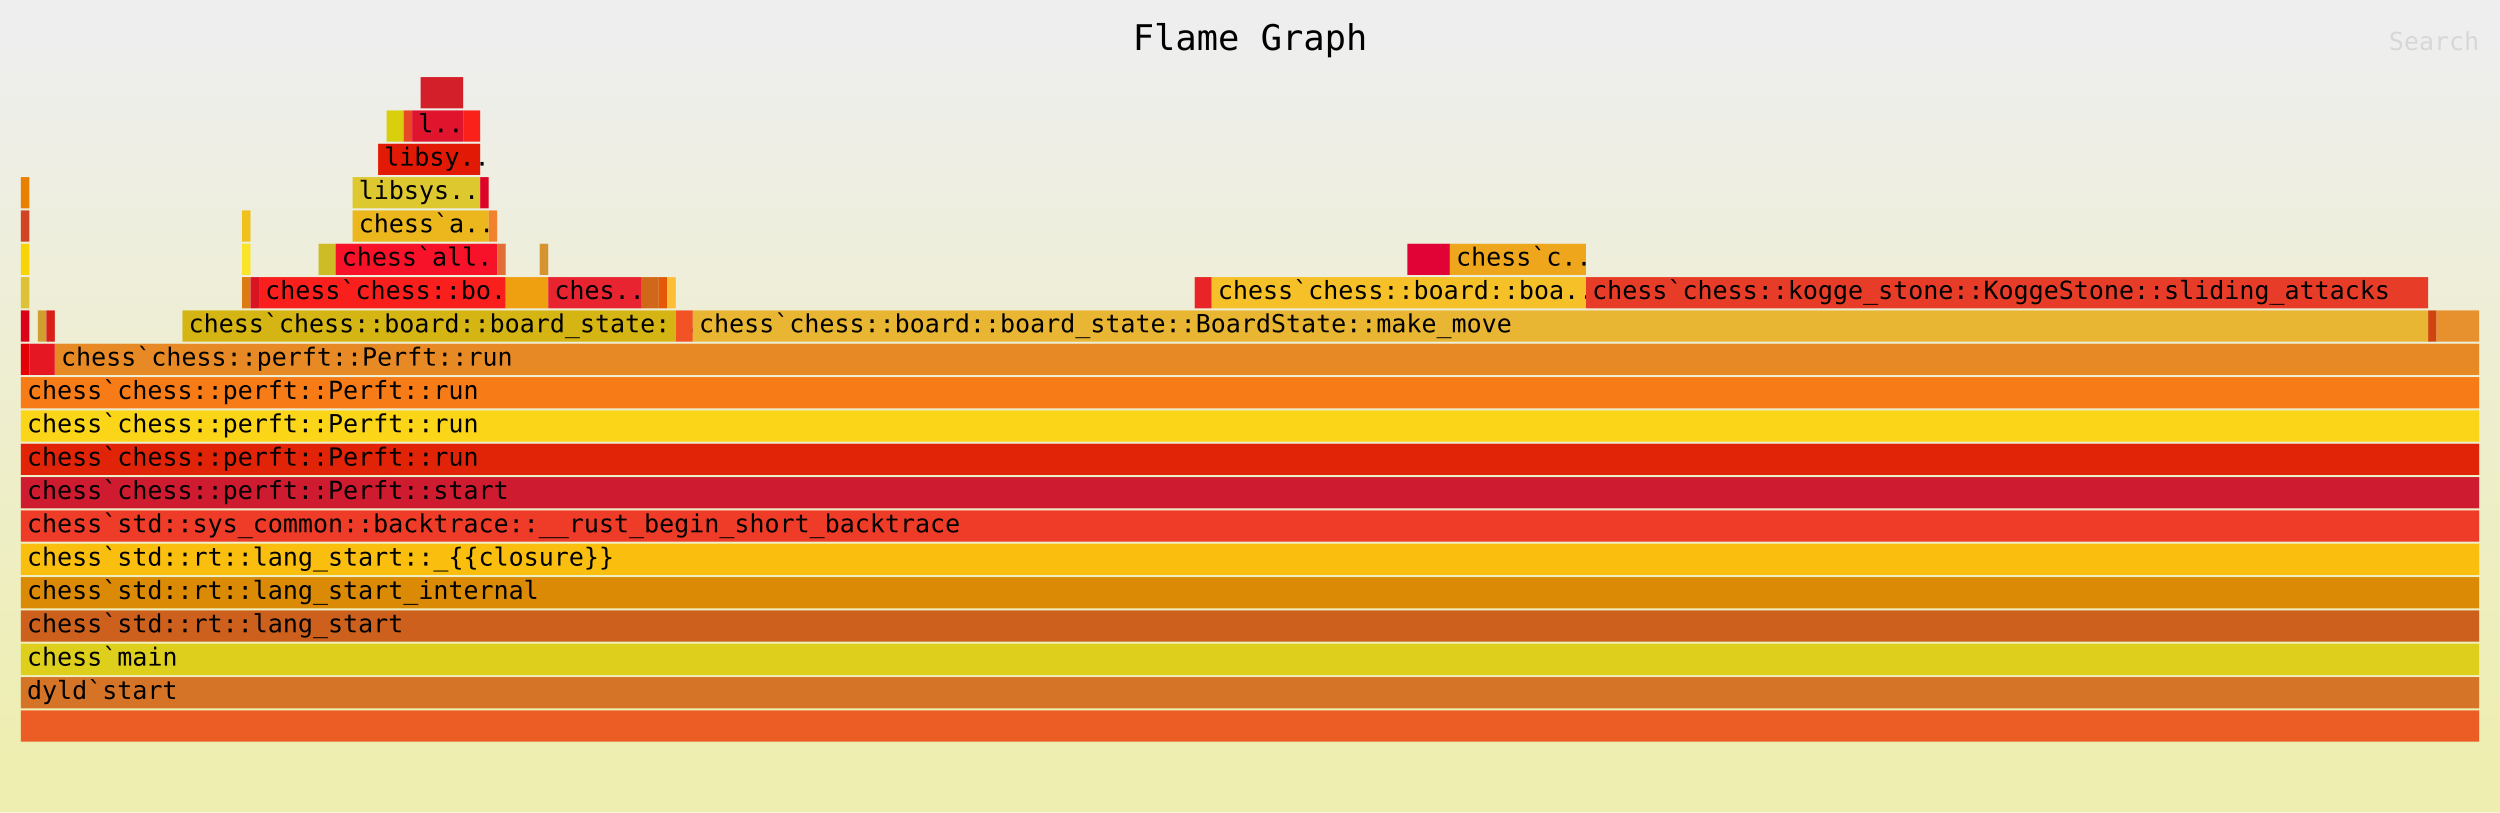
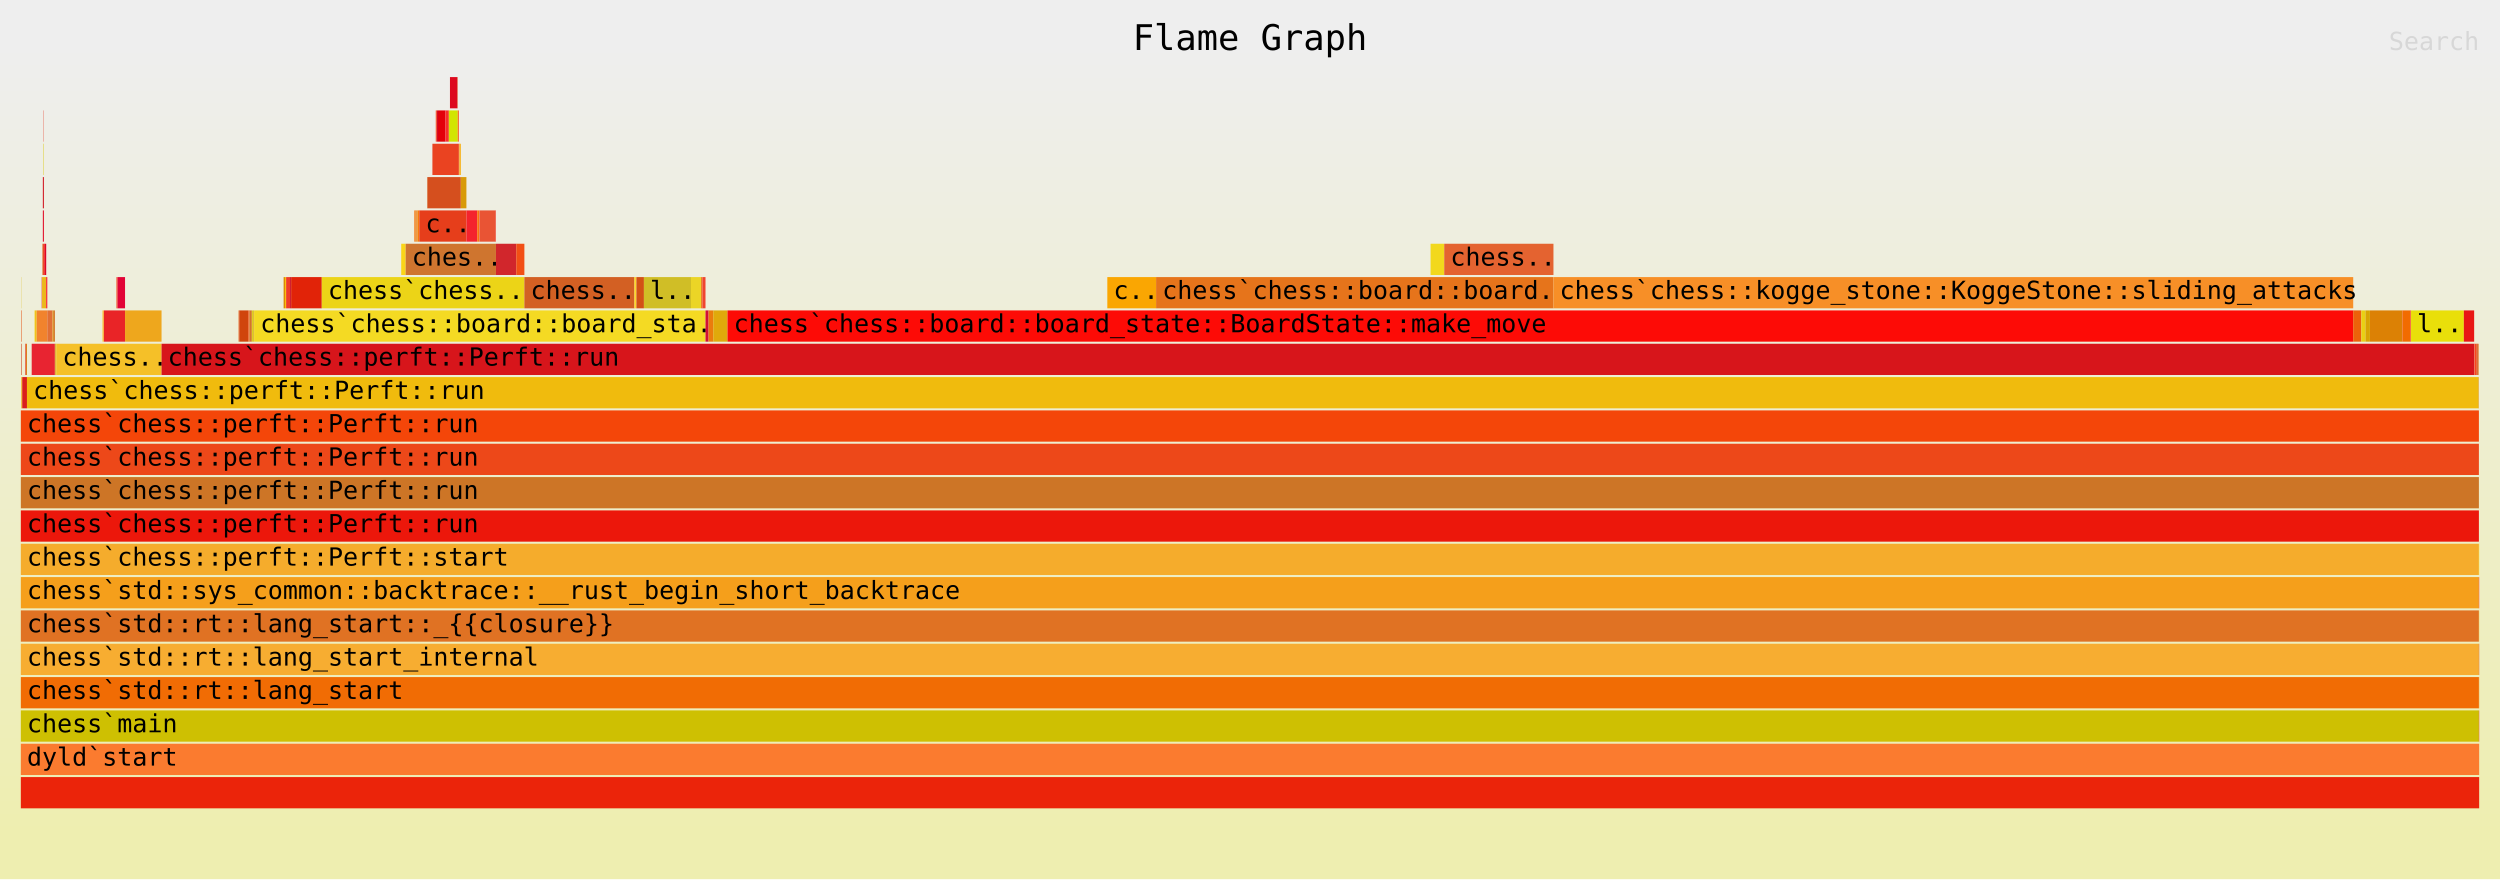
- <svg xmlns="http://www.w3.org/2000/svg" xmlns:ns1="http://github.com/jonhoo/inferno" version="1.1" width="1200" height="390" viewBox="0 0 1200 390">
+ <svg xmlns="http://www.w3.org/2000/svg" xmlns:ns1="http://github.com/jonhoo/inferno" version="1.1" width="1200" height="422" viewBox="0 0 1200 422">
  <defs>
    <linearGradient id="background" y1="0" y2="1" x1="0" x2="0">
      <stop stop-color="#eeeeee" offset="5%" />
      <stop stop-color="#eeeeb0" offset="95%" />
    </linearGradient>
  </defs>
  <style type="text/css">
text { font-family:monospace; font-size:12px }
#title { text-anchor:middle; font-size:17px; }
#matched { text-anchor:end; }
#search { text-anchor:end; opacity:0.1; cursor:pointer; }
#search:hover, #search.show { opacity:1; }
#subtitle { text-anchor:middle; font-color:rgb(160,160,160); }
#unzoom { cursor:pointer; }
#frames &gt; *:hover { stroke:black; stroke-width:0.5; cursor:pointer; }
.hide { display:none; }
.parent { opacity:0.5; }
</style>
-   <rect x="0" y="0" width="100%" height="390" fill="url(#background)" />
+   <rect x="0" y="0" width="100%" height="422" fill="url(#background)" />
  <text id="title" fill="rgb(0,0,0)" x="50%" y="24.00">Flame Graph</text>
-   <text id="details" fill="rgb(0,0,0)" x="10" y="373.00"> </text>
+   <text id="details" fill="rgb(0,0,0)" x="10" y="405.00"> </text>
  <text id="unzoom" class="hide" fill="rgb(0,0,0)" x="10" y="24.00">Reset Zoom</text>
  <text id="search" fill="rgb(0,0,0)" x="1190" y="24.00">Search</text>
-   <text id="matched" fill="rgb(0,0,0)" x="1190" y="373.00"> </text>
-   <svg id="frames" x="10" width="1180" total_samples="289">
-     <g>
-       <rect x="0%" y="165" width="0.346%" height="15" fill="rgb(227,0,7)" ns1:x="0" ns1:w="1" />
-       <text x="0.25%" y="175.50" />
-     </g>
-     <g>
-       <rect x="0%" y="149" width="0.346%" height="15" fill="rgb(217,0,24)" ns1:x="0" ns1:w="1" />
-       <text x="0.25%" y="159.50" />
-     </g>
-     <g>
-       <rect x="0%" y="133" width="0.346%" height="15" fill="rgb(221,193,54)" ns1:x="0" ns1:w="1" />
-       <text x="0.25%" y="143.50" />
-     </g>
-     <g>
-       <rect x="0%" y="117" width="0.346%" height="15" fill="rgb(248,212,6)" ns1:x="0" ns1:w="1" />
-       <text x="0.25%" y="127.50" />
-     </g>
-     <g>
-       <rect x="0%" y="101" width="0.346%" height="15" fill="rgb(208,68,35)" ns1:x="0" ns1:w="1" />
-       <text x="0.25%" y="111.50" />
-     </g>
-     <g>
-       <rect x="0%" y="85" width="0.346%" height="15" fill="rgb(232,128,0)" ns1:x="0" ns1:w="1" />
-       <text x="0.25%" y="95.50" />
-     </g>
-     <g>
-       <rect x="0.692%" y="149" width="0.346%" height="15" fill="rgb(207,160,47)" ns1:x="2" ns1:w="1" />
-       <text x="0.942%" y="159.50" />
-     </g>
-     <g>
-       <rect x="0.346%" y="165" width="1.038%" height="15" fill="rgb(228,23,34)" ns1:x="1" ns1:w="3" />
-       <text x="0.596%" y="175.50" />
-     </g>
-     <g>
-       <rect x="1.038%" y="149" width="0.346%" height="15" fill="rgb(218,30,26)" ns1:x="3" ns1:w="1" />
-       <text x="1.288%" y="159.50" />
-     </g>
-     <g>
-       <rect x="8.996%" y="133" width="0.346%" height="15" fill="rgb(220,122,19)" ns1:x="26" ns1:w="1" />
-       <text x="9.246%" y="143.50" />
-     </g>
-     <g>
-       <rect x="8.996%" y="117" width="0.346%" height="15" fill="rgb(250,228,42)" ns1:x="26" ns1:w="1" />
-       <text x="9.246%" y="127.50" />
-     </g>
-     <g>
-       <rect x="8.996%" y="101" width="0.346%" height="15" fill="rgb(240,193,28)" ns1:x="26" ns1:w="1" />
-       <text x="9.246%" y="111.50" />
-     </g>
-     <g>
-       <rect x="9.343%" y="133" width="0.346%" height="15" fill="rgb(216,20,37)" ns1:x="27" ns1:w="1" />
-       <text x="9.593%" y="143.50" />
-     </g>
-     <g>
-       <rect x="12.111%" y="117" width="0.692%" height="15" fill="rgb(206,188,39)" ns1:x="35" ns1:w="2" />
-       <text x="12.361%" y="127.50" />
-     </g>
-     <g>
-       <rect x="14.879%" y="53" width="0.692%" height="15" fill="rgb(217,207,13)" ns1:x="43" ns1:w="2" />
-       <text x="15.129%" y="63.50" />
-     </g>
-     <g>
-       <rect x="15.571%" y="53" width="0.346%" height="15" fill="rgb(231,73,38)" ns1:x="45" ns1:w="1" />
-       <text x="15.821%" y="63.50" />
-     </g>
-     <g>
-       <rect x="15.917%" y="53" width="2.076%" height="15" fill="rgb(225,20,46)" ns1:x="46" ns1:w="6" />
-       <text x="16.167%" y="63.50">l..</text>
-     </g>
-     <g>
-       <rect x="16.263%" y="37" width="1.73%" height="15" fill="rgb(210,31,41)" ns1:x="47" ns1:w="5" />
-       <text x="16.513%" y="47.50" />
-     </g>
-     <g>
-       <rect x="13.495%" y="85" width="5.19%" height="15" fill="rgb(221,200,47)" ns1:x="39" ns1:w="15" />
-       <text x="13.745%" y="95.50">libsys..</text>
-     </g>
-     <g>
-       <rect x="14.533%" y="69" width="4.152%" height="15" fill="rgb(226,26,5)" ns1:x="42" ns1:w="12" />
-       <text x="14.783%" y="79.50">libsy..</text>
-     </g>
-     <g>
-       <rect x="17.993%" y="53" width="0.692%" height="15" fill="rgb(249,33,26)" ns1:x="52" ns1:w="2" />
-       <text x="18.243%" y="63.50" />
-     </g>
-     <g>
-       <rect x="13.495%" y="101" width="5.536%" height="15" fill="rgb(235,183,28)" ns1:x="39" ns1:w="16" />
-       <text x="13.745%" y="111.50">chess`a..</text>
-     </g>
-     <g>
-       <rect x="18.685%" y="85" width="0.346%" height="15" fill="rgb(221,5,38)" ns1:x="54" ns1:w="1" />
-       <text x="18.935%" y="95.50" />
-     </g>
-     <g>
-       <rect x="12.803%" y="117" width="6.574%" height="15" fill="rgb(247,18,42)" ns1:x="37" ns1:w="19" />
-       <text x="13.053%" y="127.50">chess`all..</text>
-     </g>
-     <g>
-       <rect x="19.031%" y="101" width="0.346%" height="15" fill="rgb(241,131,45)" ns1:x="55" ns1:w="1" />
-       <text x="19.281%" y="111.50" />
-     </g>
-     <g>
-       <rect x="9.689%" y="133" width="10.035%" height="15" fill="rgb(249,31,29)" ns1:x="28" ns1:w="29" />
-       <text x="9.939%" y="143.50">chess`chess::bo..</text>
-     </g>
-     <g>
-       <rect x="19.377%" y="117" width="0.346%" height="15" fill="rgb(225,111,53)" ns1:x="56" ns1:w="1" />
-       <text x="19.627%" y="127.50" />
-     </g>
-     <g>
-       <rect x="19.723%" y="133" width="1.73%" height="15" fill="rgb(238,160,17)" ns1:x="57" ns1:w="5" />
-       <text x="19.973%" y="143.50" />
-     </g>
-     <g>
-       <rect x="21.107%" y="117" width="0.346%" height="15" fill="rgb(214,148,48)" ns1:x="61" ns1:w="1" />
-       <text x="21.357%" y="127.50" />
-     </g>
-     <g>
-       <rect x="21.453%" y="133" width="3.806%" height="15" fill="rgb(232,36,49)" ns1:x="62" ns1:w="11" />
-       <text x="21.703%" y="143.50">ches..</text>
-     </g>
-     <g>
-       <rect x="25.259%" y="133" width="0.692%" height="15" fill="rgb(209,103,24)" ns1:x="73" ns1:w="2" />
-       <text x="25.509%" y="143.50" />
-     </g>
-     <g>
-       <rect x="25.952%" y="133" width="0.346%" height="15" fill="rgb(229,88,8)" ns1:x="75" ns1:w="1" />
-       <text x="26.202%" y="143.50" />
-     </g>
-     <g>
-       <rect x="6.574%" y="149" width="20.069%" height="15" fill="rgb(213,181,19)" ns1:x="19" ns1:w="58" />
-       <text x="6.824%" y="159.50">chess`chess::board::board_state:..</text>
-     </g>
-     <g>
-       <rect x="26.298%" y="133" width="0.346%" height="15" fill="rgb(254,191,54)" ns1:x="76" ns1:w="1" />
-       <text x="26.548%" y="143.50" />
-     </g>
-     <g>
-       <rect x="26.644%" y="149" width="0.692%" height="15" fill="rgb(241,83,37)" ns1:x="77" ns1:w="2" />
-       <text x="26.894%" y="159.50" />
-     </g>
-     <g>
-       <rect x="47.751%" y="133" width="0.692%" height="15" fill="rgb(233,36,39)" ns1:x="138" ns1:w="2" />
-       <text x="48.001%" y="143.50" />
-     </g>
-     <g>
-       <rect x="56.401%" y="117" width="1.73%" height="15" fill="rgb(226,3,54)" ns1:x="163" ns1:w="5" />
-       <text x="56.651%" y="127.50" />
-     </g>
-     <g>
-       <rect x="48.443%" y="133" width="15.225%" height="15" fill="rgb(245,192,40)" ns1:x="140" ns1:w="44" />
-       <text x="48.693%" y="143.50">chess`chess::board::boa..</text>
-     </g>
-     <g>
-       <rect x="58.132%" y="117" width="5.536%" height="15" fill="rgb(238,167,29)" ns1:x="168" ns1:w="16" />
-       <text x="58.382%" y="127.50">chess`c..</text>
-     </g>
-     <g>
-       <rect x="27.336%" y="149" width="70.588%" height="15" fill="rgb(232,182,51)" ns1:x="79" ns1:w="204" />
-       <text x="27.586%" y="159.50">chess`chess::board::board_state::BoardState::make_move</text>
-     </g>
-     <g>
-       <rect x="63.668%" y="133" width="34.256%" height="15" fill="rgb(231,60,39)" ns1:x="184" ns1:w="99" />
-       <text x="63.918%" y="143.50">chess`chess::kogge_stone::KoggeStone::sliding_attacks</text>
-     </g>
-     <g>
-       <rect x="97.924%" y="149" width="0.346%" height="15" fill="rgb(208,69,12)" ns1:x="283" ns1:w="1" />
-       <text x="98.174%" y="159.50" />
-     </g>
-     <g>
-       <rect x="0%" y="341" width="100%" height="15" fill="rgb(235,93,37)" ns1:x="0" ns1:w="289" />
-       <text x="0.25%" y="351.50" />
-     </g>
-     <g>
-       <rect x="0%" y="325" width="100%" height="15" fill="rgb(213,116,39)" ns1:x="0" ns1:w="289" />
-       <text x="0.25%" y="335.50">dyld`start</text>
-     </g>
-     <g>
-       <rect x="0%" y="309" width="100%" height="15" fill="rgb(222,207,29)" ns1:x="0" ns1:w="289" />
-       <text x="0.25%" y="319.50">chess`main</text>
-     </g>
-     <g>
-       <rect x="0%" y="293" width="100%" height="15" fill="rgb(206,96,30)" ns1:x="0" ns1:w="289" />
-       <text x="0.25%" y="303.50">chess`std::rt::lang_start</text>
-     </g>
-     <g>
-       <rect x="0%" y="277" width="100%" height="15" fill="rgb(218,138,4)" ns1:x="0" ns1:w="289" />
-       <text x="0.25%" y="287.50">chess`std::rt::lang_start_internal</text>
-     </g>
-     <g>
-       <rect x="0%" y="261" width="100%" height="15" fill="rgb(250,191,14)" ns1:x="0" ns1:w="289" />
-       <text x="0.25%" y="271.50">chess`std::rt::lang_start::_{{closure}}</text>
-     </g>
-     <g>
-       <rect x="0%" y="245" width="100%" height="15" fill="rgb(239,60,40)" ns1:x="0" ns1:w="289" />
-       <text x="0.25%" y="255.50">chess`std::sys_common::backtrace::__rust_begin_short_backtrace</text>
-     </g>
-     <g>
-       <rect x="0%" y="229" width="100%" height="15" fill="rgb(206,27,48)" ns1:x="0" ns1:w="289" />
-       <text x="0.25%" y="239.50">chess`chess::perft::Perft::start</text>
-     </g>
-     <g>
-       <rect x="0%" y="213" width="100%" height="15" fill="rgb(225,35,8)" ns1:x="0" ns1:w="289" />
+   <text id="matched" fill="rgb(0,0,0)" x="1190" y="405.00"> </text>
+   <svg id="frames" x="10" width="1180" total_samples="8822">
+     <g>
+       <rect x="0.011%" y="181" width="0.011%" height="15" fill="rgb(227,0,7)" ns1:x="1" ns1:w="1" />
+       <text x="0.261%" y="191.50" />
+     </g>
+     <g>
+       <rect x="0.023%" y="149" width="0.011%" height="15" fill="rgb(217,0,24)" ns1:x="2" ns1:w="1" />
+       <text x="0.273%" y="159.50" />
+     </g>
+     <g>
+       <rect x="0.023%" y="133" width="0.011%" height="15" fill="rgb(221,193,54)" ns1:x="2" ns1:w="1" />
+       <text x="0.273%" y="143.50" />
+     </g>
+     <g>
+       <rect x="0.023%" y="181" width="0.023%" height="15" fill="rgb(248,212,6)" ns1:x="2" ns1:w="2" />
+       <text x="0.273%" y="191.50" />
+     </g>
+     <g>
+       <rect x="0.023%" y="165" width="0.023%" height="15" fill="rgb(208,68,35)" ns1:x="2" ns1:w="2" />
+       <text x="0.273%" y="175.50" />
+     </g>
+     <g>
+       <rect x="0.034%" y="149" width="0.011%" height="15" fill="rgb(232,128,0)" ns1:x="3" ns1:w="1" />
+       <text x="0.284%" y="159.50" />
+     </g>
+     <g>
+       <rect x="0.045%" y="181" width="0.011%" height="15" fill="rgb(207,160,47)" ns1:x="4" ns1:w="1" />
+       <text x="0.295%" y="191.50" />
+     </g>
+     <g>
+       <rect x="0.181%" y="165" width="0.023%" height="15" fill="rgb(228,23,34)" ns1:x="16" ns1:w="2" />
+       <text x="0.431%" y="175.50" />
+     </g>
+     <g>
+       <rect x="0.057%" y="181" width="0.193%" height="15" fill="rgb(218,30,26)" ns1:x="5" ns1:w="17" />
+       <text x="0.307%" y="191.50" />
+     </g>
+     <g>
+       <rect x="0.204%" y="165" width="0.045%" height="15" fill="rgb(220,122,19)" ns1:x="18" ns1:w="4" />
+       <text x="0.454%" y="175.50" />
+     </g>
+     <g>
+       <rect x="0.555%" y="149" width="0.011%" height="15" fill="rgb(250,228,42)" ns1:x="49" ns1:w="1" />
+       <text x="0.805%" y="159.50" />
+     </g>
+     <g>
+       <rect x="0.567%" y="149" width="0.079%" height="15" fill="rgb(240,193,28)" ns1:x="50" ns1:w="7" />
+       <text x="0.817%" y="159.50" />
+     </g>
+     <g>
+       <rect x="0.85%" y="133" width="0.011%" height="15" fill="rgb(216,20,37)" ns1:x="75" ns1:w="1" />
+       <text x="1.1%" y="143.50" />
+     </g>
+     <g>
+       <rect x="0.873%" y="117" width="0.011%" height="15" fill="rgb(206,188,39)" ns1:x="77" ns1:w="1" />
+       <text x="1.123%" y="127.50" />
+     </g>
+     <g>
+       <rect x="0.918%" y="69" width="0.011%" height="15" fill="rgb(217,207,13)" ns1:x="81" ns1:w="1" />
+       <text x="1.168%" y="79.50" />
+     </g>
+     <g>
+       <rect x="0.884%" y="117" width="0.057%" height="15" fill="rgb(231,73,38)" ns1:x="78" ns1:w="5" />
+       <text x="1.134%" y="127.50" />
+     </g>
+     <g>
+       <rect x="0.895%" y="101" width="0.045%" height="15" fill="rgb(225,20,46)" ns1:x="79" ns1:w="4" />
+       <text x="1.145%" y="111.50" />
+     </g>
+     <g>
+       <rect x="0.895%" y="85" width="0.045%" height="15" fill="rgb(210,31,41)" ns1:x="79" ns1:w="4" />
+       <text x="1.145%" y="95.50" />
+     </g>
+     <g>
+       <rect x="0.929%" y="69" width="0.011%" height="15" fill="rgb(221,200,47)" ns1:x="82" ns1:w="1" />
+       <text x="1.179%" y="79.50" />
+     </g>
+     <g>
+       <rect x="0.929%" y="53" width="0.011%" height="15" fill="rgb(226,26,5)" ns1:x="82" ns1:w="1" />
+       <text x="1.179%" y="63.50" />
+     </g>
+     <g>
+       <rect x="0.941%" y="117" width="0.034%" height="15" fill="rgb(249,33,26)" ns1:x="83" ns1:w="3" />
+       <text x="1.191%" y="127.50" />
+     </g>
+     <g>
+       <rect x="0.862%" y="133" width="0.17%" height="15" fill="rgb(235,183,28)" ns1:x="76" ns1:w="15" />
+       <text x="1.111%" y="143.50" />
+     </g>
+     <g>
+       <rect x="0.975%" y="117" width="0.057%" height="15" fill="rgb(221,5,38)" ns1:x="86" ns1:w="5" />
+       <text x="1.225%" y="127.50" />
+     </g>
+     <g>
+       <rect x="1.032%" y="133" width="0.034%" height="15" fill="rgb(247,18,42)" ns1:x="91" ns1:w="3" />
+       <text x="1.282%" y="143.50" />
+     </g>
+     <g>
+       <rect x="0.646%" y="149" width="0.431%" height="15" fill="rgb(241,131,45)" ns1:x="57" ns1:w="38" />
+       <text x="0.896%" y="159.50" />
+     </g>
+     <g>
+       <rect x="1.065%" y="133" width="0.011%" height="15" fill="rgb(249,31,29)" ns1:x="94" ns1:w="1" />
+       <text x="1.315%" y="143.50" />
+     </g>
+     <g>
+       <rect x="1.077%" y="149" width="0.215%" height="15" fill="rgb(225,111,53)" ns1:x="95" ns1:w="19" />
+       <text x="1.327%" y="159.50" />
+     </g>
+     <g>
+       <rect x="1.292%" y="149" width="0.011%" height="15" fill="rgb(238,160,17)" ns1:x="114" ns1:w="1" />
+       <text x="1.542%" y="159.50" />
+     </g>
+     <g>
+       <rect x="1.304%" y="149" width="0.045%" height="15" fill="rgb(214,148,48)" ns1:x="115" ns1:w="4" />
+       <text x="1.554%" y="159.50" />
+     </g>
+     <g>
+       <rect x="0.442%" y="165" width="0.941%" height="15" fill="rgb(232,36,49)" ns1:x="39" ns1:w="83" />
+       <text x="0.692%" y="175.50" />
+     </g>
+     <g>
+       <rect x="1.349%" y="149" width="0.034%" height="15" fill="rgb(209,103,24)" ns1:x="119" ns1:w="3" />
+       <text x="1.599%" y="159.50" />
+     </g>
+     <g>
+       <rect x="1.383%" y="165" width="0.023%" height="15" fill="rgb(229,88,8)" ns1:x="122" ns1:w="2" />
+       <text x="1.633%" y="175.50" />
+     </g>
+     <g>
+       <rect x="1.406%" y="165" width="0.034%" height="15" fill="rgb(213,181,19)" ns1:x="124" ns1:w="3" />
+       <text x="1.656%" y="175.50" />
+     </g>
+     <g>
+       <rect x="3.321%" y="149" width="0.057%" height="15" fill="rgb(254,191,54)" ns1:x="293" ns1:w="5" />
+       <text x="3.571%" y="159.50" />
+     </g>
+     <g>
+       <rect x="3.888%" y="133" width="0.045%" height="15" fill="rgb(241,83,37)" ns1:x="343" ns1:w="4" />
+       <text x="4.138%" y="143.50" />
+     </g>
+     <g>
+       <rect x="3.378%" y="149" width="0.862%" height="15" fill="rgb(233,36,39)" ns1:x="298" ns1:w="76" />
+       <text x="3.628%" y="159.50" />
+     </g>
+     <g>
+       <rect x="3.933%" y="133" width="0.306%" height="15" fill="rgb(226,3,54)" ns1:x="347" ns1:w="27" />
+       <text x="4.183%" y="143.50" />
+     </g>
+     <g>
+       <rect x="1.44%" y="165" width="4.285%" height="15" fill="rgb(245,192,40)" ns1:x="127" ns1:w="378" />
+       <text x="1.69%" y="175.50">chess..</text>
+     </g>
+     <g>
+       <rect x="4.239%" y="149" width="1.485%" height="15" fill="rgb(238,167,29)" ns1:x="374" ns1:w="131" />
+       <text x="4.489%" y="159.50" />
+     </g>
+     <g>
+       <rect x="8.853%" y="149" width="0.011%" height="15" fill="rgb(232,182,51)" ns1:x="781" ns1:w="1" />
+       <text x="9.103%" y="159.50" />
+     </g>
+     <g>
+       <rect x="8.864%" y="149" width="0.023%" height="15" fill="rgb(231,60,39)" ns1:x="782" ns1:w="2" />
+       <text x="9.114%" y="159.50" />
+     </g>
+     <g>
+       <rect x="8.887%" y="149" width="0.363%" height="15" fill="rgb(208,69,12)" ns1:x="784" ns1:w="32" />
+       <text x="9.137%" y="159.50" />
+     </g>
+     <g>
+       <rect x="9.25%" y="149" width="0.045%" height="15" fill="rgb(235,93,37)" ns1:x="816" ns1:w="4" />
+       <text x="9.5%" y="159.50" />
+     </g>
+     <g>
+       <rect x="9.295%" y="149" width="0.102%" height="15" fill="rgb(213,116,39)" ns1:x="820" ns1:w="9" />
+       <text x="9.545%" y="159.50" />
+     </g>
+     <g>
+       <rect x="9.397%" y="149" width="0.079%" height="15" fill="rgb(222,207,29)" ns1:x="829" ns1:w="7" />
+       <text x="9.647%" y="159.50" />
+     </g>
+     <g>
+       <rect x="9.476%" y="149" width="0.011%" height="15" fill="rgb(206,96,30)" ns1:x="836" ns1:w="1" />
+       <text x="9.726%" y="159.50" />
+     </g>
+     <g>
+       <rect x="10.689%" y="133" width="0.057%" height="15" fill="rgb(218,138,4)" ns1:x="943" ns1:w="5" />
+       <text x="10.939%" y="143.50" />
+     </g>
+     <g>
+       <rect x="10.746%" y="133" width="0.045%" height="15" fill="rgb(250,191,14)" ns1:x="948" ns1:w="4" />
+       <text x="10.996%" y="143.50" />
+     </g>
+     <g>
+       <rect x="10.791%" y="133" width="0.159%" height="15" fill="rgb(239,60,40)" ns1:x="952" ns1:w="14" />
+       <text x="11.041%" y="143.50" />
+     </g>
+     <g>
+       <rect x="10.95%" y="133" width="0.045%" height="15" fill="rgb(206,27,48)" ns1:x="966" ns1:w="4" />
+       <text x="11.2%" y="143.50" />
+     </g>
+     <g>
+       <rect x="10.995%" y="133" width="1.247%" height="15" fill="rgb(225,35,8)" ns1:x="970" ns1:w="110" />
+       <text x="11.245%" y="143.50" />
+     </g>
+     <g>
+       <rect x="15.473%" y="117" width="0.181%" height="15" fill="rgb(250,213,24)" ns1:x="1365" ns1:w="16" />
+       <text x="15.723%" y="127.50" />
+     </g>
+     <g>
+       <rect x="16.005%" y="101" width="0.057%" height="15" fill="rgb(247,123,22)" ns1:x="1412" ns1:w="5" />
+       <text x="16.255%" y="111.50" />
+     </g>
+     <g>
+       <rect x="16.062%" y="101" width="0.045%" height="15" fill="rgb(231,138,38)" ns1:x="1417" ns1:w="4" />
+       <text x="16.312%" y="111.50" />
+     </g>
+     <g>
+       <rect x="16.108%" y="101" width="0.034%" height="15" fill="rgb(231,145,46)" ns1:x="1421" ns1:w="3" />
+       <text x="16.358%" y="111.50" />
+     </g>
+     <g>
+       <rect x="16.142%" y="101" width="0.068%" height="15" fill="rgb(251,118,11)" ns1:x="1424" ns1:w="6" />
+       <text x="16.392%" y="111.50" />
+     </g>
+     <g>
+       <rect x="16.527%" y="85" width="0.011%" height="15" fill="rgb(217,147,25)" ns1:x="1458" ns1:w="1" />
+       <text x="16.777%" y="95.50" />
+     </g>
+     <g>
+       <rect x="16.878%" y="53" width="0.045%" height="15" fill="rgb(247,81,37)" ns1:x="1489" ns1:w="4" />
+       <text x="17.128%" y="63.50" />
+     </g>
+     <g>
+       <rect x="16.924%" y="53" width="0.045%" height="15" fill="rgb(209,12,38)" ns1:x="1493" ns1:w="4" />
+       <text x="17.174%" y="63.50" />
+     </g>
+     <g>
+       <rect x="16.969%" y="53" width="0.306%" height="15" fill="rgb(227,1,9)" ns1:x="1497" ns1:w="27" />
+       <text x="17.219%" y="63.50" />
+     </g>
+     <g>
+       <rect x="17.275%" y="53" width="0.136%" height="15" fill="rgb(248,47,43)" ns1:x="1524" ns1:w="12" />
+       <text x="17.525%" y="63.50" />
+     </g>
+     <g>
+       <rect x="17.456%" y="37" width="0.306%" height="15" fill="rgb(221,10,30)" ns1:x="1540" ns1:w="27" />
+       <text x="17.706%" y="47.50" />
+     </g>
+     <g>
+       <rect x="17.411%" y="53" width="0.363%" height="15" fill="rgb(210,229,1)" ns1:x="1536" ns1:w="32" />
+       <text x="17.661%" y="63.50" />
+     </g>
+     <g>
+       <rect x="17.762%" y="37" width="0.011%" height="15" fill="rgb(222,148,37)" ns1:x="1567" ns1:w="1" />
+       <text x="18.012%" y="47.50" />
+     </g>
+     <g>
+       <rect x="16.742%" y="69" width="1.077%" height="15" fill="rgb(234,67,33)" ns1:x="1477" ns1:w="95" />
+       <text x="16.992%" y="79.50" />
+     </g>
+     <g>
+       <rect x="17.774%" y="53" width="0.045%" height="15" fill="rgb(247,98,35)" ns1:x="1568" ns1:w="4" />
+       <text x="18.024%" y="63.50" />
+     </g>
+     <g>
+       <rect x="17.819%" y="69" width="0.023%" height="15" fill="rgb(247,138,52)" ns1:x="1572" ns1:w="2" />
+       <text x="18.069%" y="79.50" />
+     </g>
+     <g>
+       <rect x="16.538%" y="85" width="1.36%" height="15" fill="rgb(213,79,30)" ns1:x="1459" ns1:w="120" />
+       <text x="16.788%" y="95.50" />
+     </g>
+     <g>
+       <rect x="17.842%" y="69" width="0.057%" height="15" fill="rgb(246,177,23)" ns1:x="1574" ns1:w="5" />
+       <text x="18.092%" y="79.50" />
+     </g>
+     <g>
+       <rect x="16.209%" y="101" width="1.916%" height="15" fill="rgb(230,62,27)" ns1:x="1430" ns1:w="169" />
+       <text x="16.459%" y="111.50">c..</text>
+     </g>
+     <g>
+       <rect x="17.898%" y="85" width="0.227%" height="15" fill="rgb(216,154,8)" ns1:x="1579" ns1:w="20" />
+       <text x="18.148%" y="95.50" />
+     </g>
+     <g>
+       <rect x="18.125%" y="101" width="0.442%" height="15" fill="rgb(244,35,45)" ns1:x="1599" ns1:w="39" />
+       <text x="18.375%" y="111.50" />
+     </g>
+     <g>
+       <rect x="18.567%" y="101" width="0.079%" height="15" fill="rgb(251,115,12)" ns1:x="1638" ns1:w="7" />
+       <text x="18.817%" y="111.50" />
+     </g>
+     <g>
+       <rect x="18.647%" y="101" width="0.011%" height="15" fill="rgb(240,54,50)" ns1:x="1645" ns1:w="1" />
+       <text x="18.897%" y="111.50" />
+     </g>
+     <g>
+       <rect x="18.658%" y="101" width="0.657%" height="15" fill="rgb(233,84,52)" ns1:x="1646" ns1:w="58" />
+       <text x="18.908%" y="111.50" />
+     </g>
+     <g>
+       <rect x="15.654%" y="117" width="3.673%" height="15" fill="rgb(207,117,47)" ns1:x="1381" ns1:w="324" />
+       <text x="15.904%" y="127.50">ches..</text>
+     </g>
+     <g>
+       <rect x="19.315%" y="101" width="0.011%" height="15" fill="rgb(249,43,39)" ns1:x="1704" ns1:w="1" />
+       <text x="19.565%" y="111.50" />
+     </g>
+     <g>
+       <rect x="19.327%" y="117" width="0.828%" height="15" fill="rgb(209,38,44)" ns1:x="1705" ns1:w="73" />
+       <text x="19.577%" y="127.50" />
+     </g>
+     <g>
+       <rect x="12.242%" y="133" width="8.241%" height="15" fill="rgb(236,212,23)" ns1:x="1080" ns1:w="727" />
+       <text x="12.492%" y="143.50">chess`chess..</text>
+     </g>
+     <g>
+       <rect x="20.154%" y="117" width="0.329%" height="15" fill="rgb(242,79,21)" ns1:x="1778" ns1:w="29" />
+       <text x="20.404%" y="127.50" />
+     </g>
+     <g>
+       <rect x="20.483%" y="133" width="4.477%" height="15" fill="rgb(211,96,35)" ns1:x="1807" ns1:w="395" />
+       <text x="20.733%" y="143.50">chess..</text>
+     </g>
+     <g>
+       <rect x="24.96%" y="133" width="0.079%" height="15" fill="rgb(253,215,40)" ns1:x="2202" ns1:w="7" />
+       <text x="25.21%" y="143.50" />
+     </g>
+     <g>
+       <rect x="25.04%" y="133" width="0.306%" height="15" fill="rgb(211,81,21)" ns1:x="2209" ns1:w="27" />
+       <text x="25.29%" y="143.50" />
+     </g>
+     <g>
+       <rect x="25.346%" y="133" width="1.916%" height="15" fill="rgb(208,190,38)" ns1:x="2236" ns1:w="169" />
+       <text x="25.596%" y="143.50">l..</text>
+     </g>
+     <g>
+       <rect x="27.261%" y="133" width="0.408%" height="15" fill="rgb(235,213,38)" ns1:x="2405" ns1:w="36" />
+       <text x="27.511%" y="143.50" />
+     </g>
+     <g>
+       <rect x="27.669%" y="133" width="0.057%" height="15" fill="rgb(237,122,38)" ns1:x="2441" ns1:w="5" />
+       <text x="27.919%" y="143.50" />
+     </g>
+     <g>
+       <rect x="9.488%" y="149" width="18.363%" height="15" fill="rgb(244,218,35)" ns1:x="837" ns1:w="1620" />
+       <text x="9.738%" y="159.50">chess`chess::board::board_sta..</text>
+     </g>
+     <g>
+       <rect x="27.726%" y="133" width="0.125%" height="15" fill="rgb(240,68,47)" ns1:x="2446" ns1:w="11" />
+       <text x="27.976%" y="143.50" />
+     </g>
+     <g>
+       <rect x="27.851%" y="149" width="0.125%" height="15" fill="rgb(210,16,53)" ns1:x="2457" ns1:w="11" />
+       <text x="28.101%" y="159.50" />
+     </g>
+     <g>
+       <rect x="27.976%" y="149" width="0.193%" height="15" fill="rgb(235,124,12)" ns1:x="2468" ns1:w="17" />
+       <text x="28.226%" y="159.50" />
+     </g>
+     <g>
+       <rect x="28.168%" y="149" width="0.578%" height="15" fill="rgb(224,169,11)" ns1:x="2485" ns1:w="51" />
+       <text x="28.418%" y="159.50" />
+     </g>
+     <g>
+       <rect x="44.196%" y="133" width="1.984%" height="15" fill="rgb(250,166,2)" ns1:x="3899" ns1:w="175" />
+       <text x="44.446%" y="143.50">c..</text>
+     </g>
+     <g>
+       <rect x="57.345%" y="117" width="0.555%" height="15" fill="rgb(242,216,29)" ns1:x="5059" ns1:w="49" />
+       <text x="57.595%" y="127.50" />
+     </g>
+     <g>
+       <rect x="46.18%" y="133" width="16.164%" height="15" fill="rgb(230,116,27)" ns1:x="4074" ns1:w="1426" />
+       <text x="46.43%" y="143.50">chess`chess::board::board..</text>
+     </g>
+     <g>
+       <rect x="57.901%" y="117" width="4.443%" height="15" fill="rgb(228,99,48)" ns1:x="5108" ns1:w="392" />
+       <text x="58.151%" y="127.50">chess..</text>
+     </g>
+     <g>
+       <rect x="28.746%" y="149" width="66.13%" height="15" fill="rgb(253,11,6)" ns1:x="2536" ns1:w="5834" />
+       <text x="28.996%" y="159.50">chess`chess::board::board_state::BoardState::make_move</text>
+     </g>
+     <g>
+       <rect x="62.344%" y="133" width="32.532%" height="15" fill="rgb(247,143,39)" ns1:x="5500" ns1:w="2870" />
+       <text x="62.594%" y="143.50">chess`chess::kogge_stone::KoggeStone::sliding_attacks</text>
+     </g>
+     <g>
+       <rect x="94.876%" y="149" width="0.329%" height="15" fill="rgb(236,97,10)" ns1:x="8370" ns1:w="29" />
+       <text x="95.126%" y="159.50" />
+     </g>
+     <g>
+       <rect x="95.205%" y="149" width="0.17%" height="15" fill="rgb(233,208,19)" ns1:x="8399" ns1:w="15" />
+       <text x="95.455%" y="159.50" />
+     </g>
+     <g>
+       <rect x="95.375%" y="149" width="0.181%" height="15" fill="rgb(216,164,2)" ns1:x="8414" ns1:w="16" />
+       <text x="95.625%" y="159.50" />
+     </g>
+     <g>
+       <rect x="95.557%" y="149" width="1.315%" height="15" fill="rgb(220,129,5)" ns1:x="8430" ns1:w="116" />
+       <text x="95.807%" y="159.50" />
+     </g>
+     <g>
+       <rect x="96.871%" y="149" width="0.011%" height="15" fill="rgb(242,17,10)" ns1:x="8546" ns1:w="1" />
+       <text x="97.121%" y="159.50" />
+     </g>
+     <g>
+       <rect x="96.883%" y="149" width="0.317%" height="15" fill="rgb(242,107,0)" ns1:x="8547" ns1:w="28" />
+       <text x="97.133%" y="159.50" />
+     </g>
+     <g>
+       <rect x="97.2%" y="149" width="0.023%" height="15" fill="rgb(251,28,31)" ns1:x="8575" ns1:w="2" />
+       <text x="97.45%" y="159.50" />
+     </g>
+     <g>
+       <rect x="97.223%" y="149" width="2.154%" height="15" fill="rgb(233,223,10)" ns1:x="8577" ns1:w="190" />
+       <text x="97.473%" y="159.50">l..</text>
+     </g>
+     <g>
+       <rect x="5.724%" y="165" width="94.072%" height="15" fill="rgb(215,21,27)" ns1:x="505" ns1:w="8299" />
+       <text x="5.974%" y="175.50">chess`chess::perft::Perft::run</text>
+     </g>
+     <g>
+       <rect x="99.377%" y="149" width="0.419%" height="15" fill="rgb(232,23,21)" ns1:x="8767" ns1:w="37" />
+       <text x="99.627%" y="159.50" />
+     </g>
+     <g>
+       <rect x="99.796%" y="165" width="0.011%" height="15" fill="rgb(244,5,23)" ns1:x="8804" ns1:w="1" />
+       <text x="100.046%" y="175.50" />
+     </g>
+     <g>
+       <rect x="99.807%" y="165" width="0.011%" height="15" fill="rgb(226,81,46)" ns1:x="8805" ns1:w="1" />
+       <text x="100.057%" y="175.50" />
+     </g>
+     <g>
+       <rect x="99.819%" y="165" width="0.079%" height="15" fill="rgb(247,70,30)" ns1:x="8806" ns1:w="7" />
+       <text x="100.069%" y="175.50" />
+     </g>
+     <g>
+       <rect x="99.898%" y="165" width="0.045%" height="15" fill="rgb(212,68,19)" ns1:x="8813" ns1:w="4" />
+       <text x="100.148%" y="175.50" />
+     </g>
+     <g>
+       <rect x="0.249%" y="181" width="99.728%" height="15" fill="rgb(240,187,13)" ns1:x="22" ns1:w="8798" />
+       <text x="0.499%" y="191.50">chess`chess::perft::Perft::run</text>
+     </g>
+     <g>
+       <rect x="99.943%" y="165" width="0.034%" height="15" fill="rgb(223,113,26)" ns1:x="8817" ns1:w="3" />
+       <text x="100.193%" y="175.50" />
+     </g>
+     <g>
+       <rect x="0%" y="341" width="99.989%" height="15" fill="rgb(206,192,2)" ns1:x="0" ns1:w="8821" />
+       <text x="0.25%" y="351.50">chess`main</text>
+     </g>
+     <g>
+       <rect x="0%" y="325" width="99.989%" height="15" fill="rgb(241,108,4)" ns1:x="0" ns1:w="8821" />
+       <text x="0.25%" y="335.50">chess`std::rt::lang_start</text>
+     </g>
+     <g>
+       <rect x="0%" y="309" width="99.989%" height="15" fill="rgb(247,173,49)" ns1:x="0" ns1:w="8821" />
+       <text x="0.25%" y="319.50">chess`std::rt::lang_start_internal</text>
+     </g>
+     <g>
+       <rect x="0%" y="293" width="99.989%" height="15" fill="rgb(224,114,35)" ns1:x="0" ns1:w="8821" />
+       <text x="0.25%" y="303.50">chess`std::rt::lang_start::_{{closure}}</text>
+     </g>
+     <g>
+       <rect x="0%" y="277" width="99.989%" height="15" fill="rgb(245,159,27)" ns1:x="0" ns1:w="8821" />
+       <text x="0.25%" y="287.50">chess`std::sys_common::backtrace::__rust_begin_short_backtrace</text>
+     </g>
+     <g>
+       <rect x="0%" y="261" width="99.989%" height="15" fill="rgb(245,172,44)" ns1:x="0" ns1:w="8821" />
+       <text x="0.25%" y="271.50">chess`chess::perft::Perft::start</text>
+     </g>
+     <g>
+       <rect x="0%" y="245" width="99.989%" height="15" fill="rgb(236,23,11)" ns1:x="0" ns1:w="8821" />
+       <text x="0.25%" y="255.50">chess`chess::perft::Perft::run</text>
+     </g>
+     <g>
+       <rect x="0%" y="229" width="99.989%" height="15" fill="rgb(205,117,38)" ns1:x="0" ns1:w="8821" />
+       <text x="0.25%" y="239.50">chess`chess::perft::Perft::run</text>
+     </g>
+     <g>
+       <rect x="0%" y="213" width="99.989%" height="15" fill="rgb(237,72,25)" ns1:x="0" ns1:w="8821" />
      <text x="0.25%" y="223.50">chess`chess::perft::Perft::run</text>
    </g>
    <g>
-       <rect x="0%" y="197" width="100%" height="15" fill="rgb(250,213,24)" ns1:x="0" ns1:w="289" />
+       <rect x="0%" y="197" width="99.989%" height="15" fill="rgb(244,70,9)" ns1:x="0" ns1:w="8821" />
      <text x="0.25%" y="207.50">chess`chess::perft::Perft::run</text>
    </g>
    <g>
-       <rect x="0%" y="181" width="100%" height="15" fill="rgb(247,123,22)" ns1:x="0" ns1:w="289" />
-       <text x="0.25%" y="191.50">chess`chess::perft::Perft::run</text>
-     </g>
-     <g>
-       <rect x="1.384%" y="165" width="98.616%" height="15" fill="rgb(231,138,38)" ns1:x="4" ns1:w="285" />
-       <text x="1.634%" y="175.50">chess`chess::perft::Perft::run</text>
-     </g>
-     <g>
-       <rect x="98.27%" y="149" width="1.73%" height="15" fill="rgb(231,145,46)" ns1:x="284" ns1:w="5" />
-       <text x="98.52%" y="159.50" />
+       <rect x="99.977%" y="181" width="0.011%" height="15" fill="rgb(217,125,39)" ns1:x="8820" ns1:w="1" />
+       <text x="100.227%" y="191.50" />
+     </g>
+     <g>
+       <rect x="0%" y="373" width="100%" height="15" fill="rgb(235,36,10)" ns1:x="0" ns1:w="8822" />
+       <text x="0.25%" y="383.50" />
+     </g>
+     <g>
+       <rect x="0%" y="357" width="100%" height="15" fill="rgb(251,123,47)" ns1:x="0" ns1:w="8822" />
+       <text x="0.25%" y="367.50">dyld`start</text>
+     </g>
+     <g>
+       <rect x="99.989%" y="341" width="0.011%" height="15" fill="rgb(221,13,13)" ns1:x="8821" ns1:w="1" />
+       <text x="100.239%" y="351.50" />
+     </g>
+     <g>
+       <rect x="99.989%" y="325" width="0.011%" height="15" fill="rgb(238,131,9)" ns1:x="8821" ns1:w="1" />
+       <text x="100.239%" y="335.50" />
+     </g>
+     <g>
+       <rect x="99.989%" y="309" width="0.011%" height="15" fill="rgb(211,50,8)" ns1:x="8821" ns1:w="1" />
+       <text x="100.239%" y="319.50" />
+     </g>
+     <g>
+       <rect x="99.989%" y="293" width="0.011%" height="15" fill="rgb(245,182,24)" ns1:x="8821" ns1:w="1" />
+       <text x="100.239%" y="303.50" />
+     </g>
+     <g>
+       <rect x="99.989%" y="277" width="0.011%" height="15" fill="rgb(242,14,37)" ns1:x="8821" ns1:w="1" />
+       <text x="100.239%" y="287.50" />
+     </g>
+     <g>
+       <rect x="99.989%" y="261" width="0.011%" height="15" fill="rgb(246,228,12)" ns1:x="8821" ns1:w="1" />
+       <text x="100.239%" y="271.50" />
    </g>
  </svg>
</svg>
